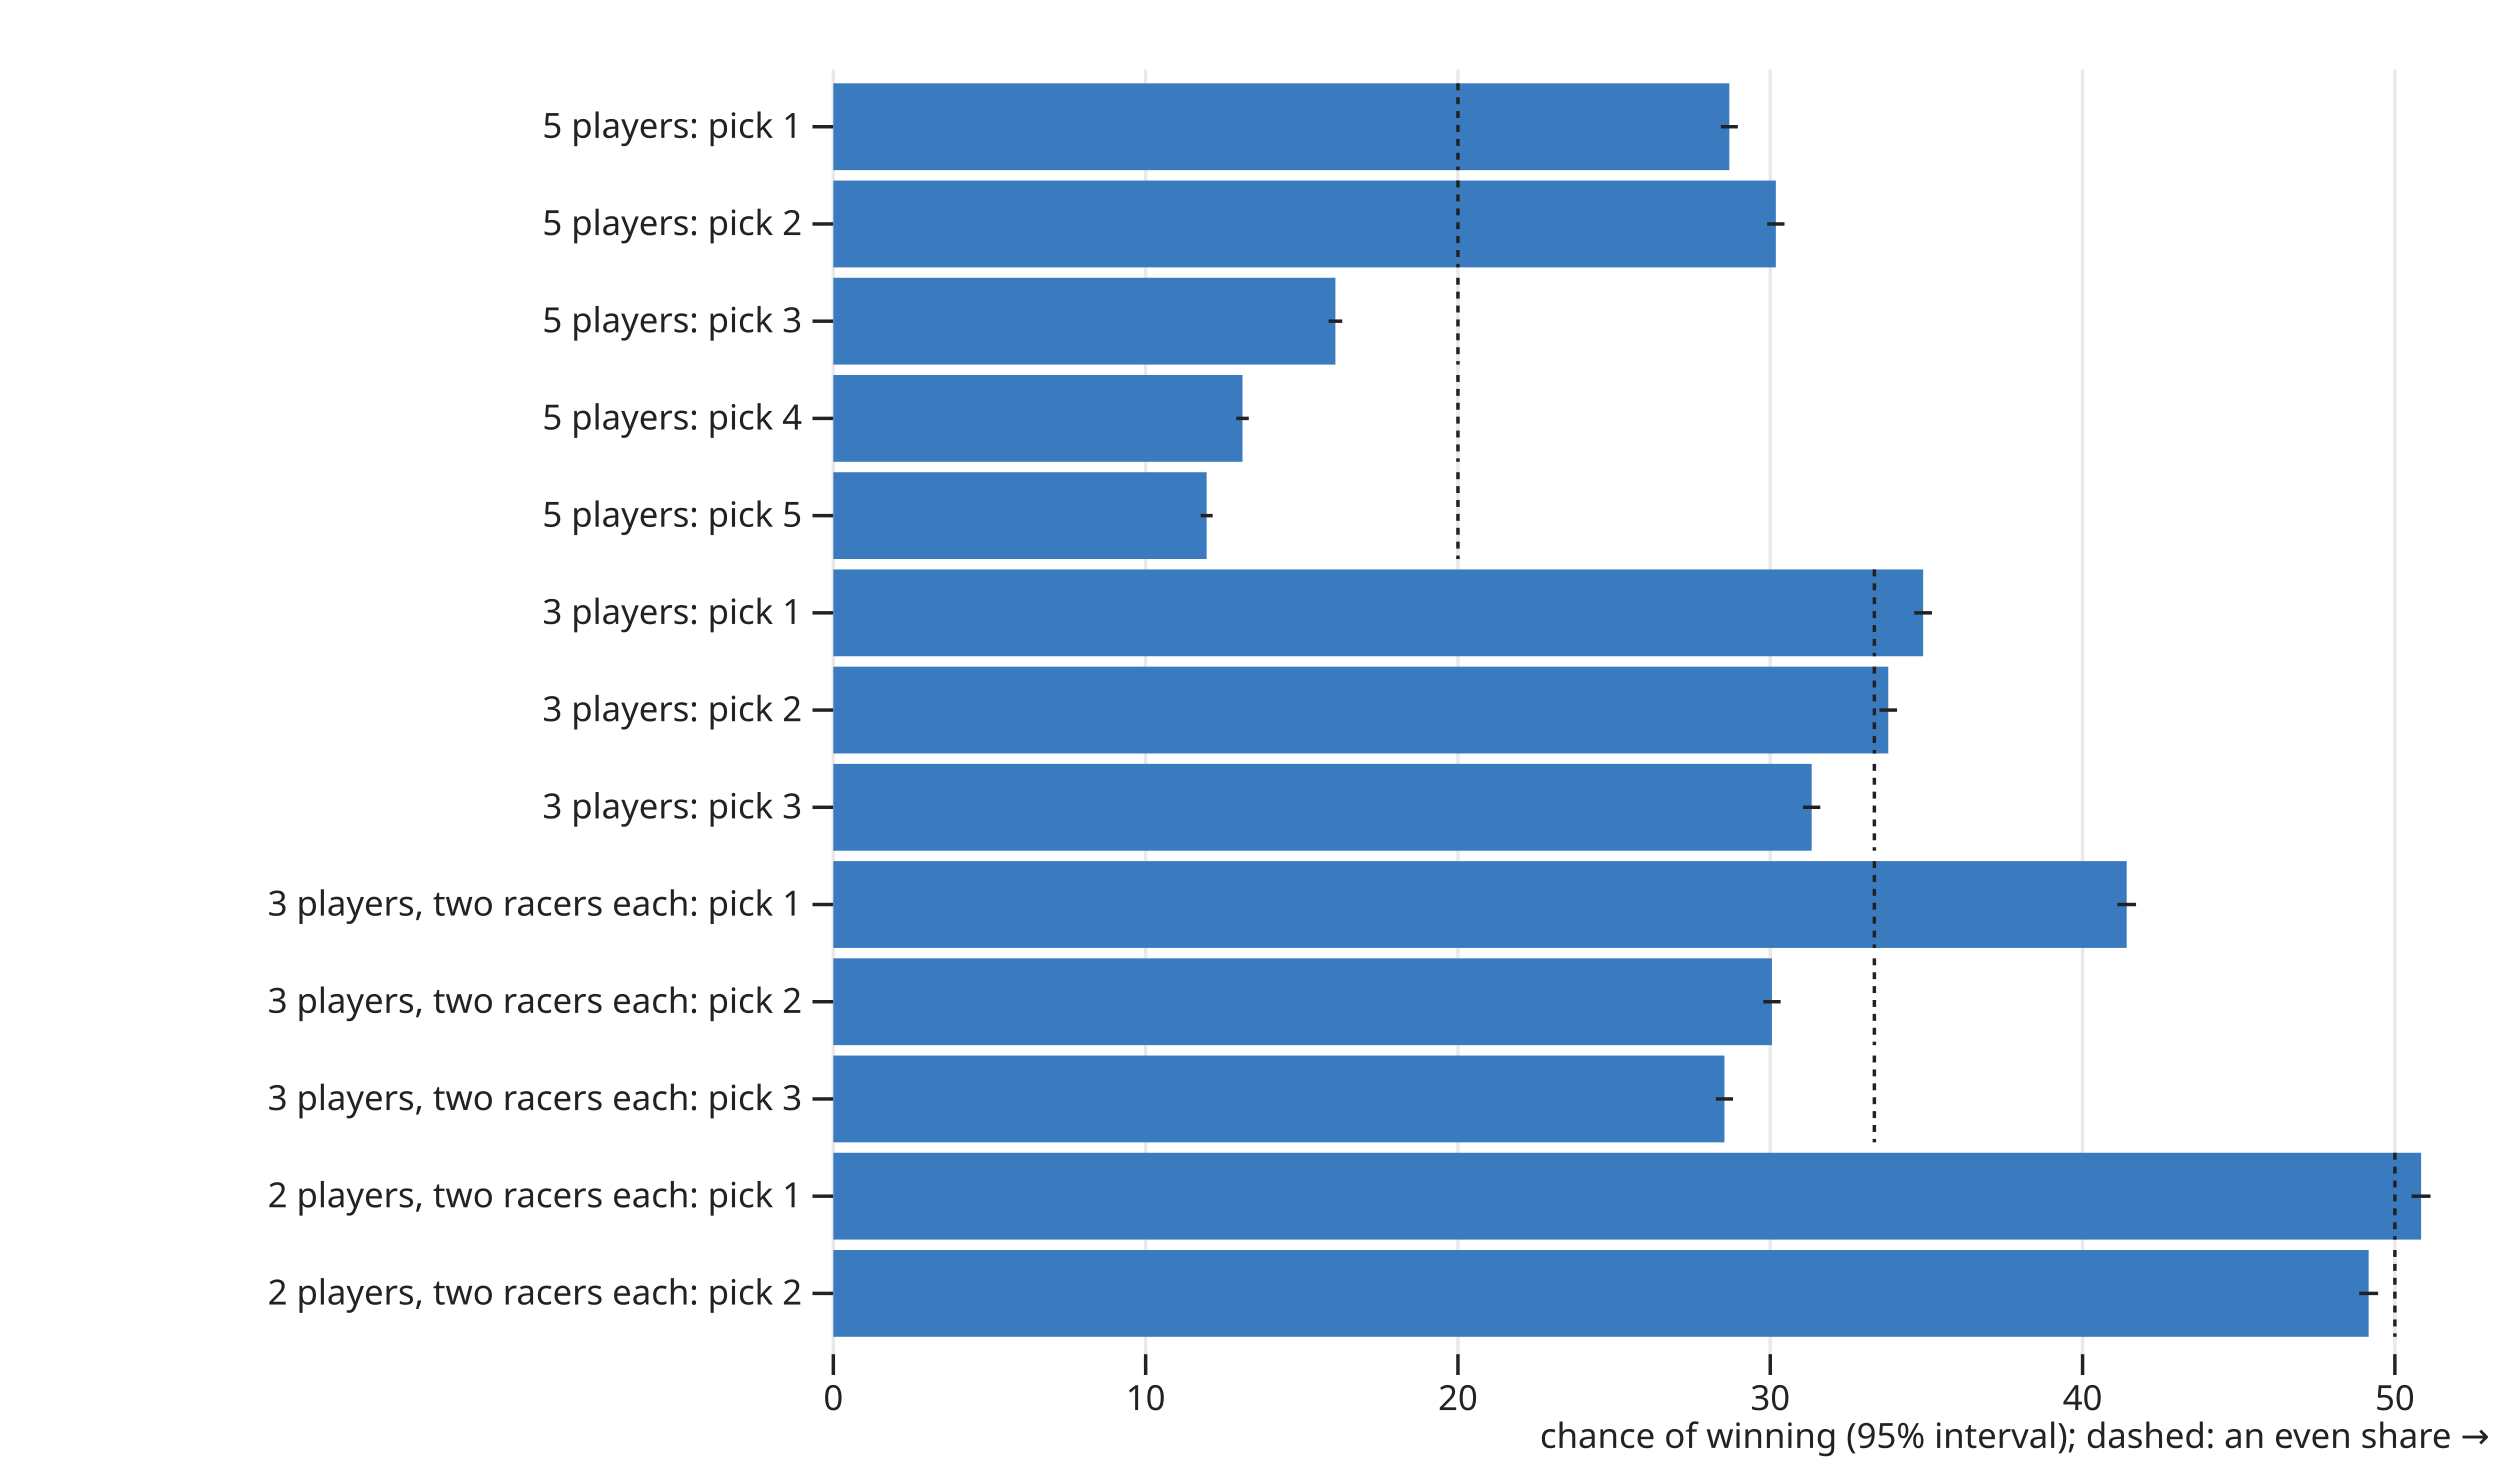
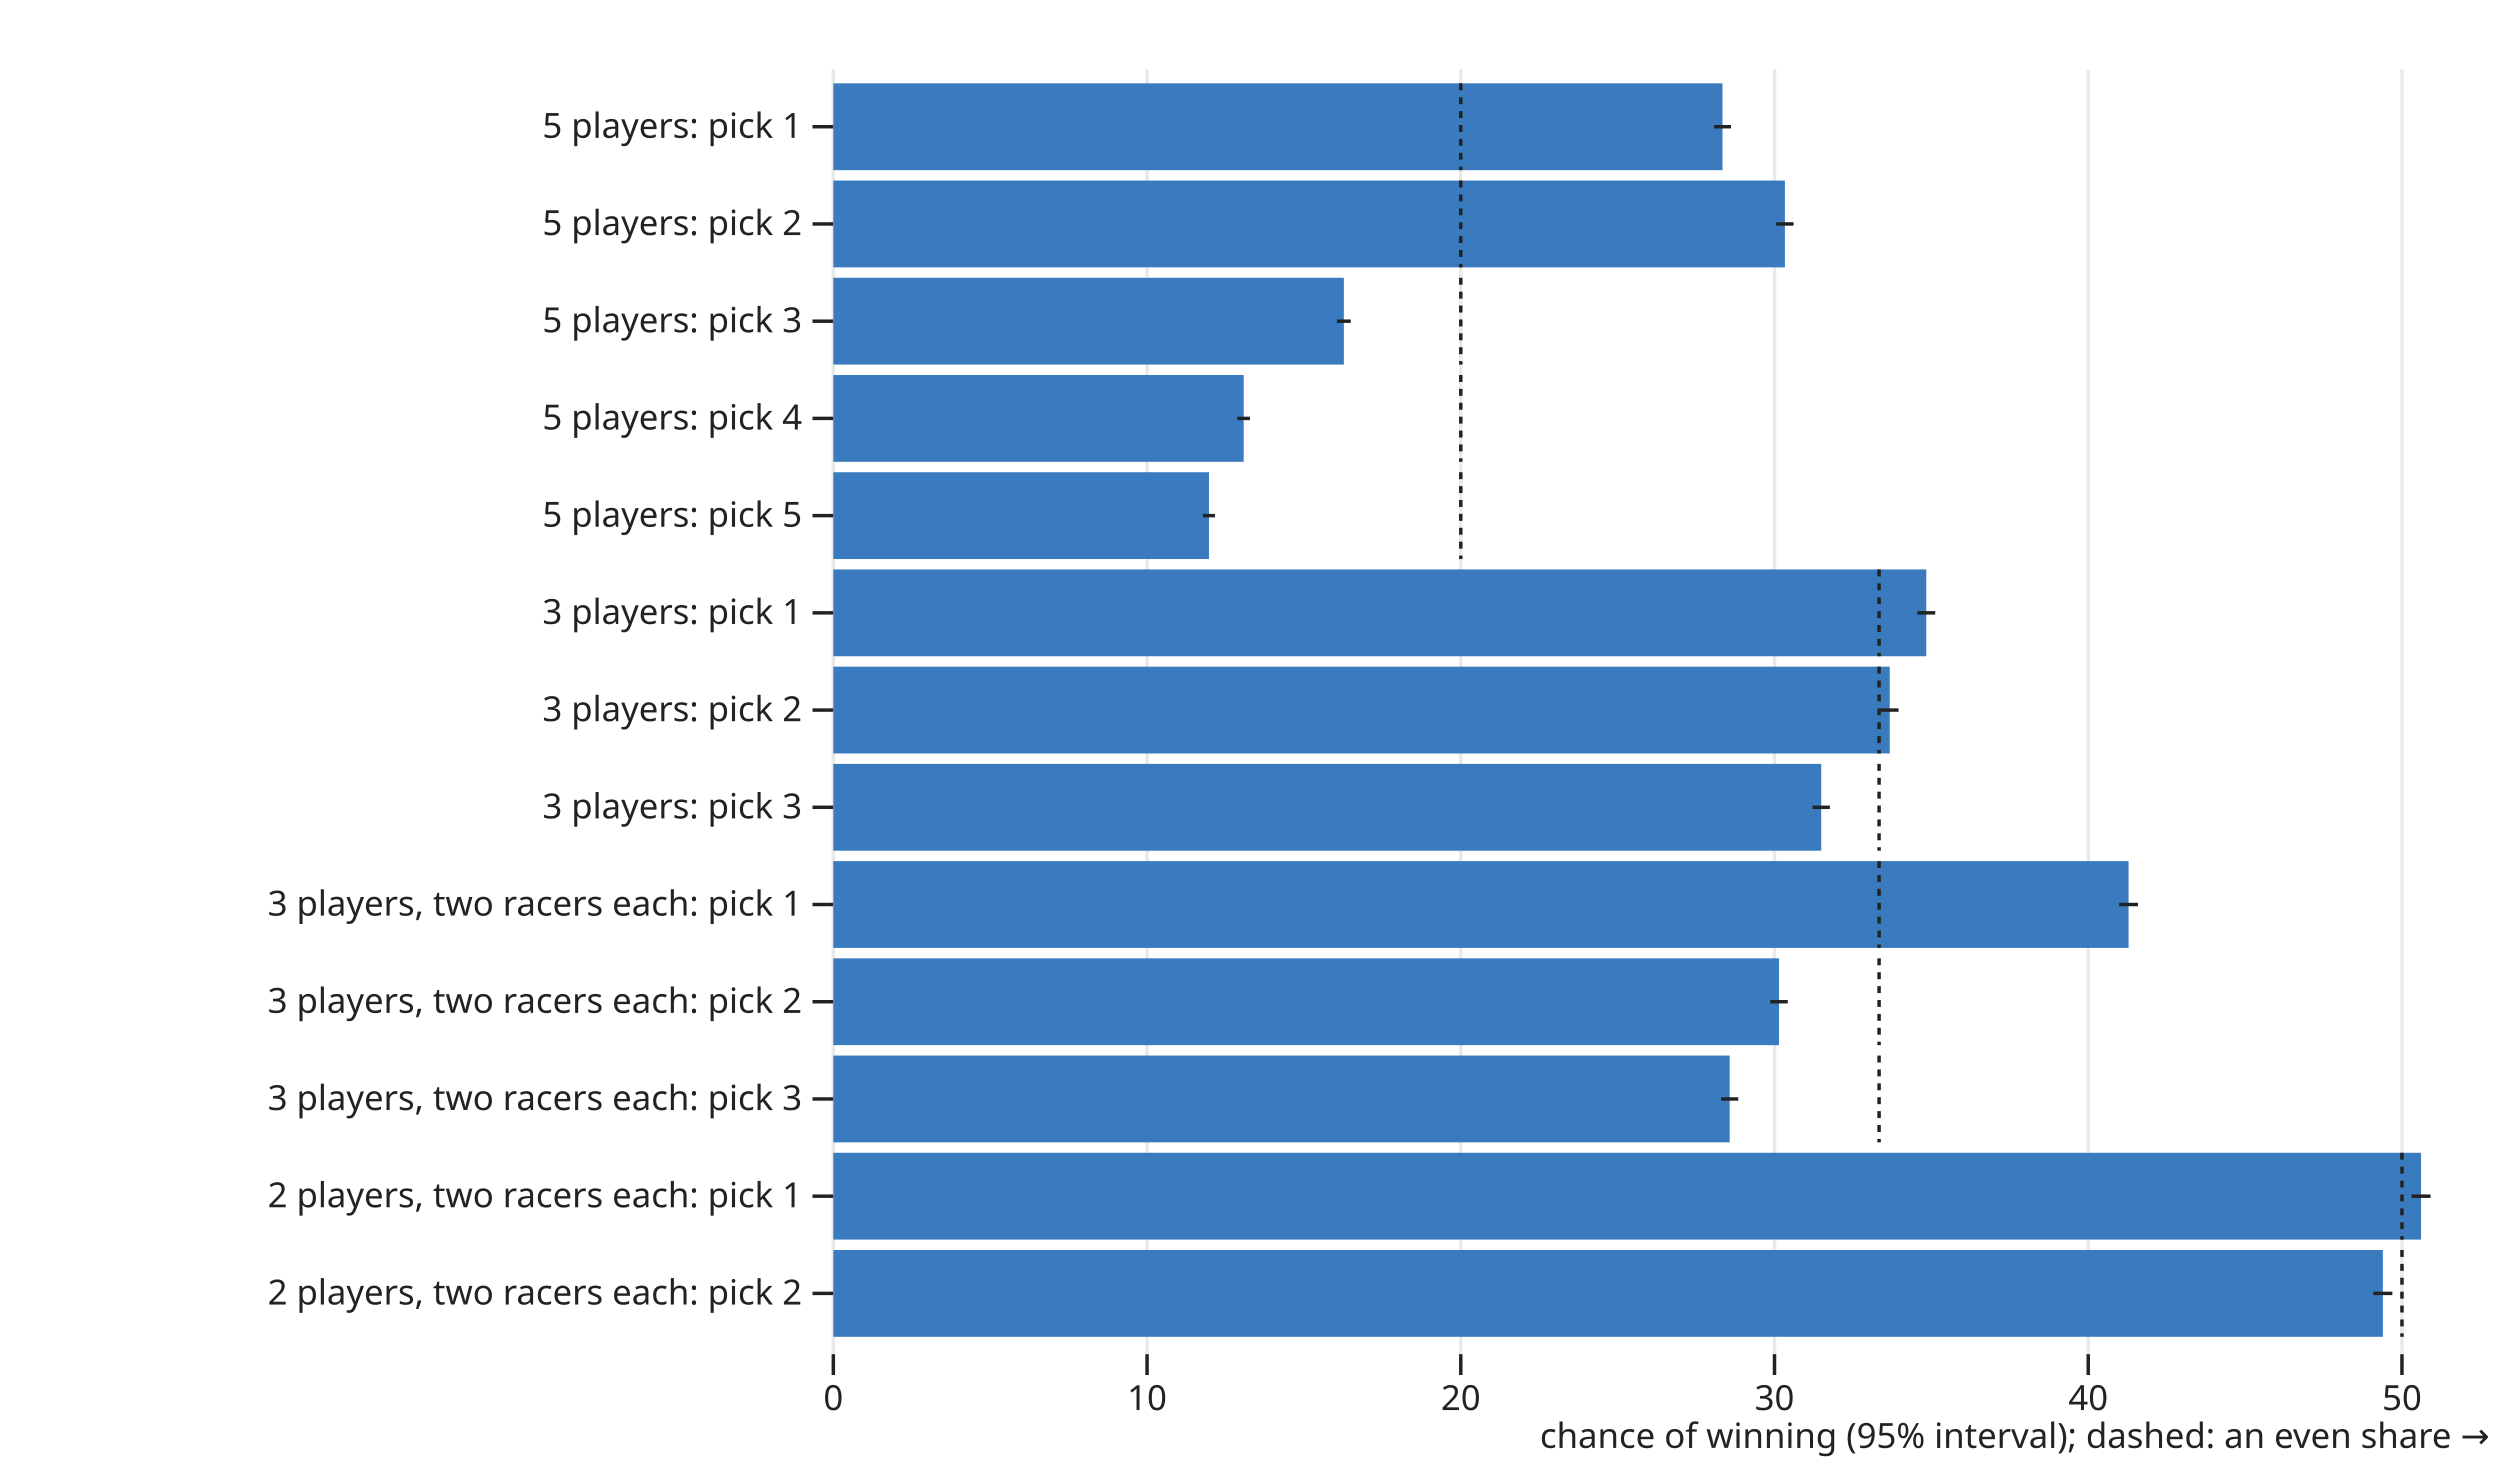
<svg xmlns="http://www.w3.org/2000/svg" class="plot-d6a7b5" fill="currentColor" font-family="system-ui, sans-serif" font-size="10" text-anchor="middle" width="720" height="420" viewBox="0 0 720 420" style="background: white; color: rgb(34, 34, 34);">
  <style>:where(.plot-d6a7b5) {
  --plot-background: white;
  display: block;
  height: auto;
  height: intrinsic;
  max-width: 100%;
}
:where(.plot-d6a7b5 text),
:where(.plot-d6a7b5 tspan) {
  white-space: pre;
}</style>
  <g aria-label="y-axis tick" aria-hidden="true" fill="none" stroke="currentColor" transform="translate(0,12.5)">
    <path transform="translate(240,24)" d="M0,0L-6,0" />
    <path transform="translate(240,52)" d="M0,0L-6,0" />
    <path transform="translate(240,80)" d="M0,0L-6,0" />
    <path transform="translate(240,108)" d="M0,0L-6,0" />
    <path transform="translate(240,136)" d="M0,0L-6,0" />
    <path transform="translate(240,164)" d="M0,0L-6,0" />
    <path transform="translate(240,192)" d="M0,0L-6,0" />
    <path transform="translate(240,220)" d="M0,0L-6,0" />
    <path transform="translate(240,248)" d="M0,0L-6,0" />
    <path transform="translate(240,276)" d="M0,0L-6,0" />
    <path transform="translate(240,304)" d="M0,0L-6,0" />
    <path transform="translate(240,332)" d="M0,0L-6,0" />
    <path transform="translate(240,360)" d="M0,0L-6,0" />
  </g>
  <g aria-label="y-axis tick label" text-anchor="end" transform="translate(-9,12.5)">
    <text y="0.32em" transform="translate(240,24)">5 players: pick 1</text>
    <text y="0.32em" transform="translate(240,52)">5 players: pick 2</text>
    <text y="0.32em" transform="translate(240,80)">5 players: pick 3</text>
    <text y="0.32em" transform="translate(240,108)">5 players: pick 4</text>
    <text y="0.32em" transform="translate(240,136)">5 players: pick 5</text>
    <text y="0.32em" transform="translate(240,164)">3 players: pick 1</text>
    <text y="0.32em" transform="translate(240,192)">3 players: pick 2</text>
    <text y="0.32em" transform="translate(240,220)">3 players: pick 3</text>
    <text y="0.32em" transform="translate(240,248)">3 players, two racers each: pick 1</text>
    <text y="0.32em" transform="translate(240,276)">3 players, two racers each: pick 2</text>
    <text y="0.32em" transform="translate(240,304)">3 players, two racers each: pick 3</text>
    <text y="0.32em" transform="translate(240,332)">2 players, two racers each: pick 1</text>
    <text y="0.32em" transform="translate(240,360)">2 players, two racers each: pick 2</text>
  </g>
  <g aria-label="x-grid" aria-hidden="true" stroke="currentColor" stroke-opacity="0.1">
    <line x1="240" x2="240" y1="20" y2="390" />
-     <line x1="329.945" x2="329.945" y1="20" y2="390" />
-     <line x1="419.889" x2="419.889" y1="20" y2="390" />
-     <line x1="509.834" x2="509.834" y1="20" y2="390" />
-     <line x1="599.779" x2="599.779" y1="20" y2="390" />
-     <line x1="689.724" x2="689.724" y1="20" y2="390" />
+     <line x1="330.353" x2="330.353" y1="20" y2="390" />
+     <line x1="420.706" x2="420.706" y1="20" y2="390" />
+     <line x1="511.059" x2="511.059" y1="20" y2="390" />
+     <line x1="601.412" x2="601.412" y1="20" y2="390" />
+     <line x1="691.766" x2="691.766" y1="20" y2="390" />
  </g>
  <g aria-label="x-axis tick" aria-hidden="true" fill="none" stroke="currentColor">
    <path transform="translate(240,390)" d="M0,0L0,6" />
-     <path transform="translate(329.9447,390)" d="M0,0L0,6" />
-     <path transform="translate(419.8895,390)" d="M0,0L0,6" />
-     <path transform="translate(509.8342,390)" d="M0,0L0,6" />
-     <path transform="translate(599.779,390)" d="M0,0L0,6" />
-     <path transform="translate(689.7237,390)" d="M0,0L0,6" />
+     <path transform="translate(330.3531,390)" d="M0,0L0,6" />
+     <path transform="translate(420.7062,390)" d="M0,0L0,6" />
+     <path transform="translate(511.0593,390)" d="M0,0L0,6" />
+     <path transform="translate(601.4124,390)" d="M0,0L0,6" />
+     <path transform="translate(691.7655,390)" d="M0,0L0,6" />
  </g>
  <g aria-label="x-axis tick label" font-variant="tabular-nums" transform="translate(0,9)">
    <text y="0.71em" transform="translate(240,390)">0</text>
-     <text y="0.71em" transform="translate(329.9447,390)">10</text>
-     <text y="0.71em" transform="translate(419.8895,390)">20</text>
-     <text y="0.71em" transform="translate(509.8342,390)">30</text>
-     <text y="0.71em" transform="translate(599.779,390)">40</text>
-     <text y="0.71em" transform="translate(689.7237,390)">50</text>
+     <text y="0.71em" transform="translate(330.3531,390)">10</text>
+     <text y="0.71em" transform="translate(420.7062,390)">20</text>
+     <text y="0.71em" transform="translate(511.0593,390)">30</text>
+     <text y="0.71em" transform="translate(601.4124,390)">40</text>
+     <text y="0.71em" transform="translate(691.7655,390)">50</text>
  </g>
  <g aria-label="x-axis label" text-anchor="end" transform="translate(17,27)">
    <text transform="translate(700,390)">chance of winning (95% interval); dashed: an even share →</text>
  </g>
  <g aria-label="bar" fill="#3a7bbf">
-     <rect x="240" width="258.047" y="24" height="25" />
-     <rect x="240" width="271.446" y="52" height="25" />
-     <rect x="240" width="144.595" y="80" height="25" />
-     <rect x="240" width="117.841" y="108" height="25" />
-     <rect x="240" width="107.518" y="136" height="25" />
-     <rect x="240" width="313.864" y="164" height="25" />
-     <rect x="240" width="303.821" y="192" height="25" />
-     <rect x="240" width="281.762" y="220" height="25" />
-     <rect x="240" width="372.491" y="248" height="25" />
-     <rect x="240" width="270.318" y="276" height="25" />
-     <rect x="240" width="256.638" y="304" height="25" />
-     <rect x="240" width="457.275" y="332" height="25" />
-     <rect x="240" width="442.173" y="360" height="25" />
+     <rect x="240" width="256.079" y="24" height="25" />
+     <rect x="240" width="274.054" y="52" height="25" />
+     <rect x="240" width="147.028" y="80" height="25" />
+     <rect x="240" width="118.181" y="108" height="25" />
+     <rect x="240" width="108.189" y="136" height="25" />
+     <rect x="240" width="314.775" y="164" height="25" />
+     <rect x="240" width="304.244" y="192" height="25" />
+     <rect x="240" width="284.511" y="220" height="25" />
+     <rect x="240" width="373.029" y="248" height="25" />
+     <rect x="240" width="272.357" y="276" height="25" />
+     <rect x="240" width="258.145" y="304" height="25" />
+     <rect x="240" width="457.263" y="332" height="25" />
+     <rect x="240" width="446.268" y="360" height="25" />
  </g>
  <g aria-label="rule" stroke="#222" transform="translate(0,12.5)">
-     <line x1="495.601" x2="500.494" y1="24" y2="24" />
-     <line x1="508.963" x2="513.929" y1="52" y2="52" />
-     <line x1="382.626" x2="386.564" y1="80" y2="80" />
-     <line x1="356.034" x2="359.648" y1="108" y2="108" />
-     <line x1="345.781" x2="349.255" y1="136" y2="136" />
-     <line x1="551.309" x2="556.418" y1="164" y2="164" />
-     <line x1="541.285" x2="546.358" y1="192" y2="192" />
-     <line x1="519.281" x2="524.244" y1="220" y2="220" />
-     <line x1="609.797" x2="615.185" y1="248" y2="248" />
-     <line x1="507.815" x2="512.822" y1="276" y2="276" />
-     <line x1="494.173" x2="499.103" y1="304" y2="304" />
-     <line x1="694.549" x2="700" y1="332" y2="332" />
-     <line x1="679.447" x2="684.898" y1="360" y2="360" />
+     <line x1="493.631" x2="498.527" y1="24" y2="24" />
+     <line x1="511.558" x2="516.55" y1="52" y2="52" />
+     <line x1="385.041" x2="389.015" y1="80" y2="80" />
+     <line x1="356.366" x2="359.996" y1="108" y2="108" />
+     <line x1="346.442" x2="349.936" y1="136" y2="136" />
+     <line x1="552.21" x2="557.341" y1="164" y2="164" />
+     <line x1="541.7" x2="546.789" y1="192" y2="192" />
+     <line x1="522.016" x2="527.007" y1="220" y2="220" />
+     <line x1="610.325" x2="615.733" y1="248" y2="248" />
+     <line x1="509.84" x2="514.875" y1="276" y2="276" />
+     <line x1="495.668" x2="500.621" y1="304" y2="304" />
+     <line x1="694.527" x2="700" y1="332" y2="332" />
+     <line x1="683.531" x2="689.004" y1="360" y2="360" />
  </g>
  <g aria-label="tick" stroke="#222" stroke-dasharray="2,2">
-     <line x1="419.889" x2="419.889" y1="24" y2="49" />
-     <line x1="419.889" x2="419.889" y1="52" y2="77" />
-     <line x1="419.889" x2="419.889" y1="80" y2="105" />
-     <line x1="419.889" x2="419.889" y1="108" y2="133" />
-     <line x1="419.889" x2="419.889" y1="136" y2="161" />
-     <line x1="539.816" x2="539.816" y1="164" y2="189" />
-     <line x1="539.816" x2="539.816" y1="192" y2="217" />
-     <line x1="539.816" x2="539.816" y1="220" y2="245" />
-     <line x1="539.816" x2="539.816" y1="248" y2="273" />
-     <line x1="539.816" x2="539.816" y1="276" y2="301" />
-     <line x1="539.816" x2="539.816" y1="304" y2="329" />
-     <line x1="689.724" x2="689.724" y1="332" y2="357" />
-     <line x1="689.724" x2="689.724" y1="360" y2="385" />
+     <line x1="420.706" x2="420.706" y1="24" y2="49" />
+     <line x1="420.706" x2="420.706" y1="52" y2="77" />
+     <line x1="420.706" x2="420.706" y1="80" y2="105" />
+     <line x1="420.706" x2="420.706" y1="108" y2="133" />
+     <line x1="420.706" x2="420.706" y1="136" y2="161" />
+     <line x1="541.177" x2="541.177" y1="164" y2="189" />
+     <line x1="541.177" x2="541.177" y1="192" y2="217" />
+     <line x1="541.177" x2="541.177" y1="220" y2="245" />
+     <line x1="541.177" x2="541.177" y1="248" y2="273" />
+     <line x1="541.177" x2="541.177" y1="276" y2="301" />
+     <line x1="541.177" x2="541.177" y1="304" y2="329" />
+     <line x1="691.766" x2="691.766" y1="332" y2="357" />
+     <line x1="691.766" x2="691.766" y1="360" y2="385" />
  </g>
</svg>
